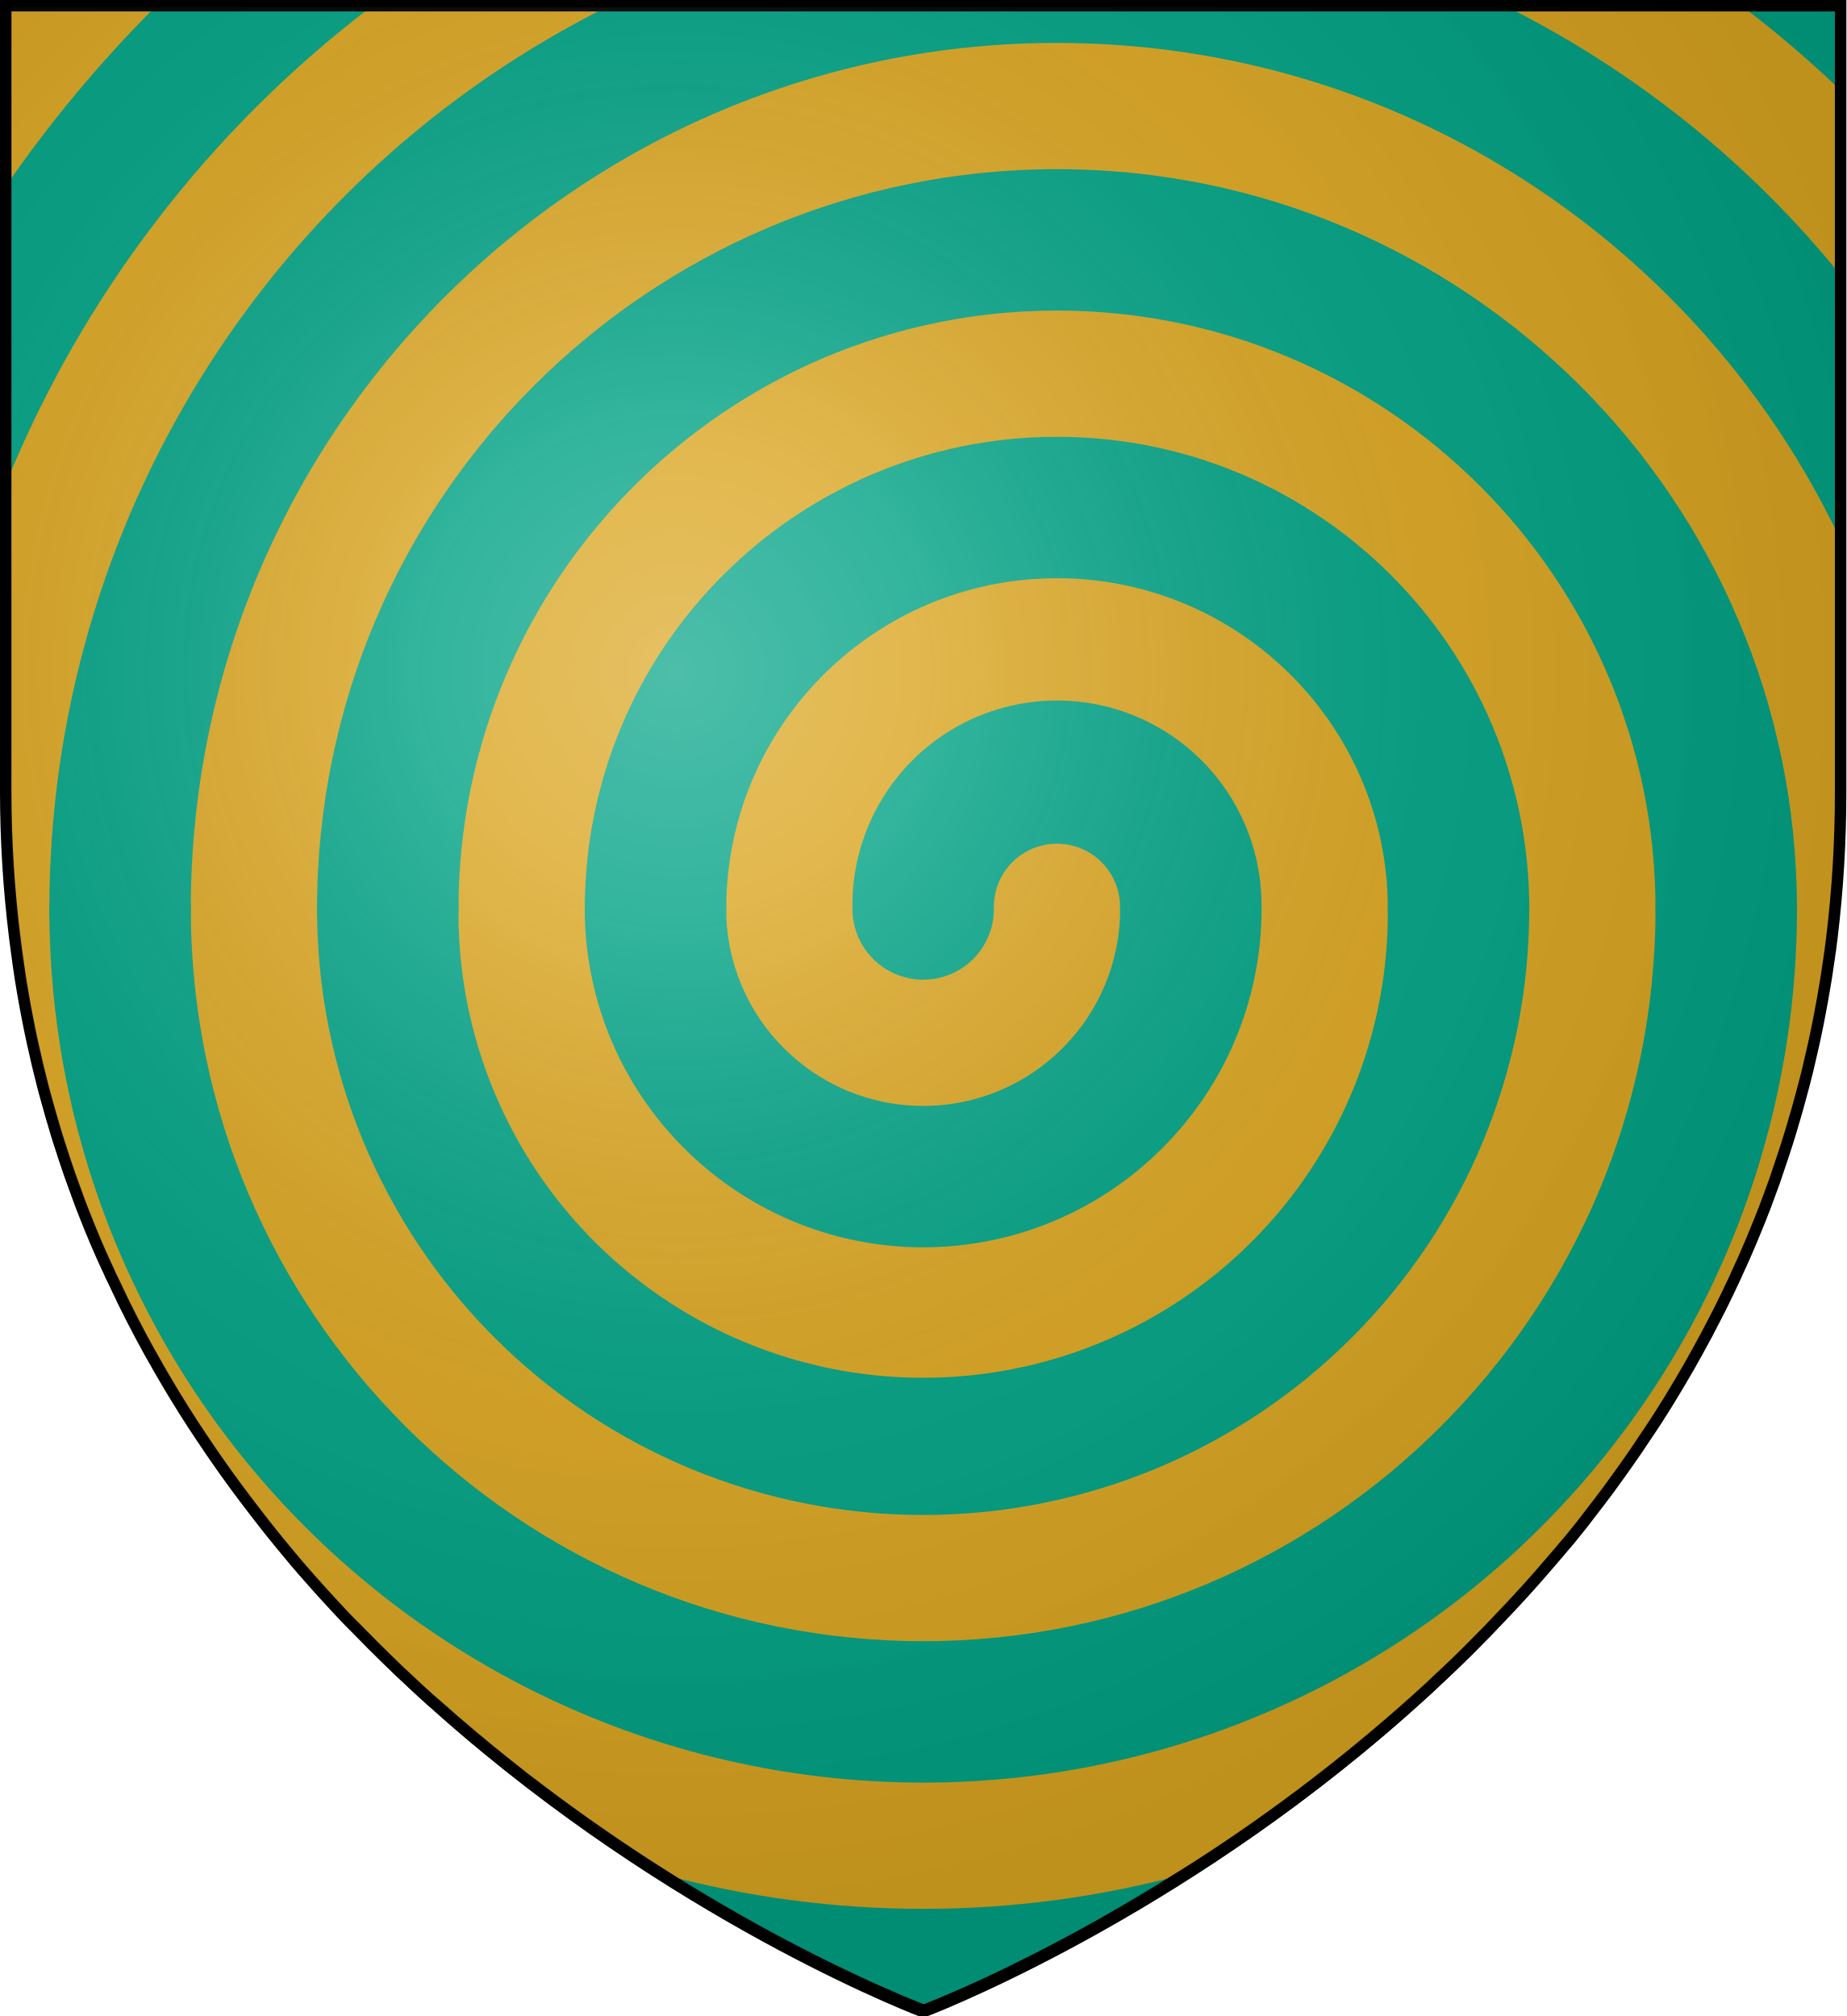
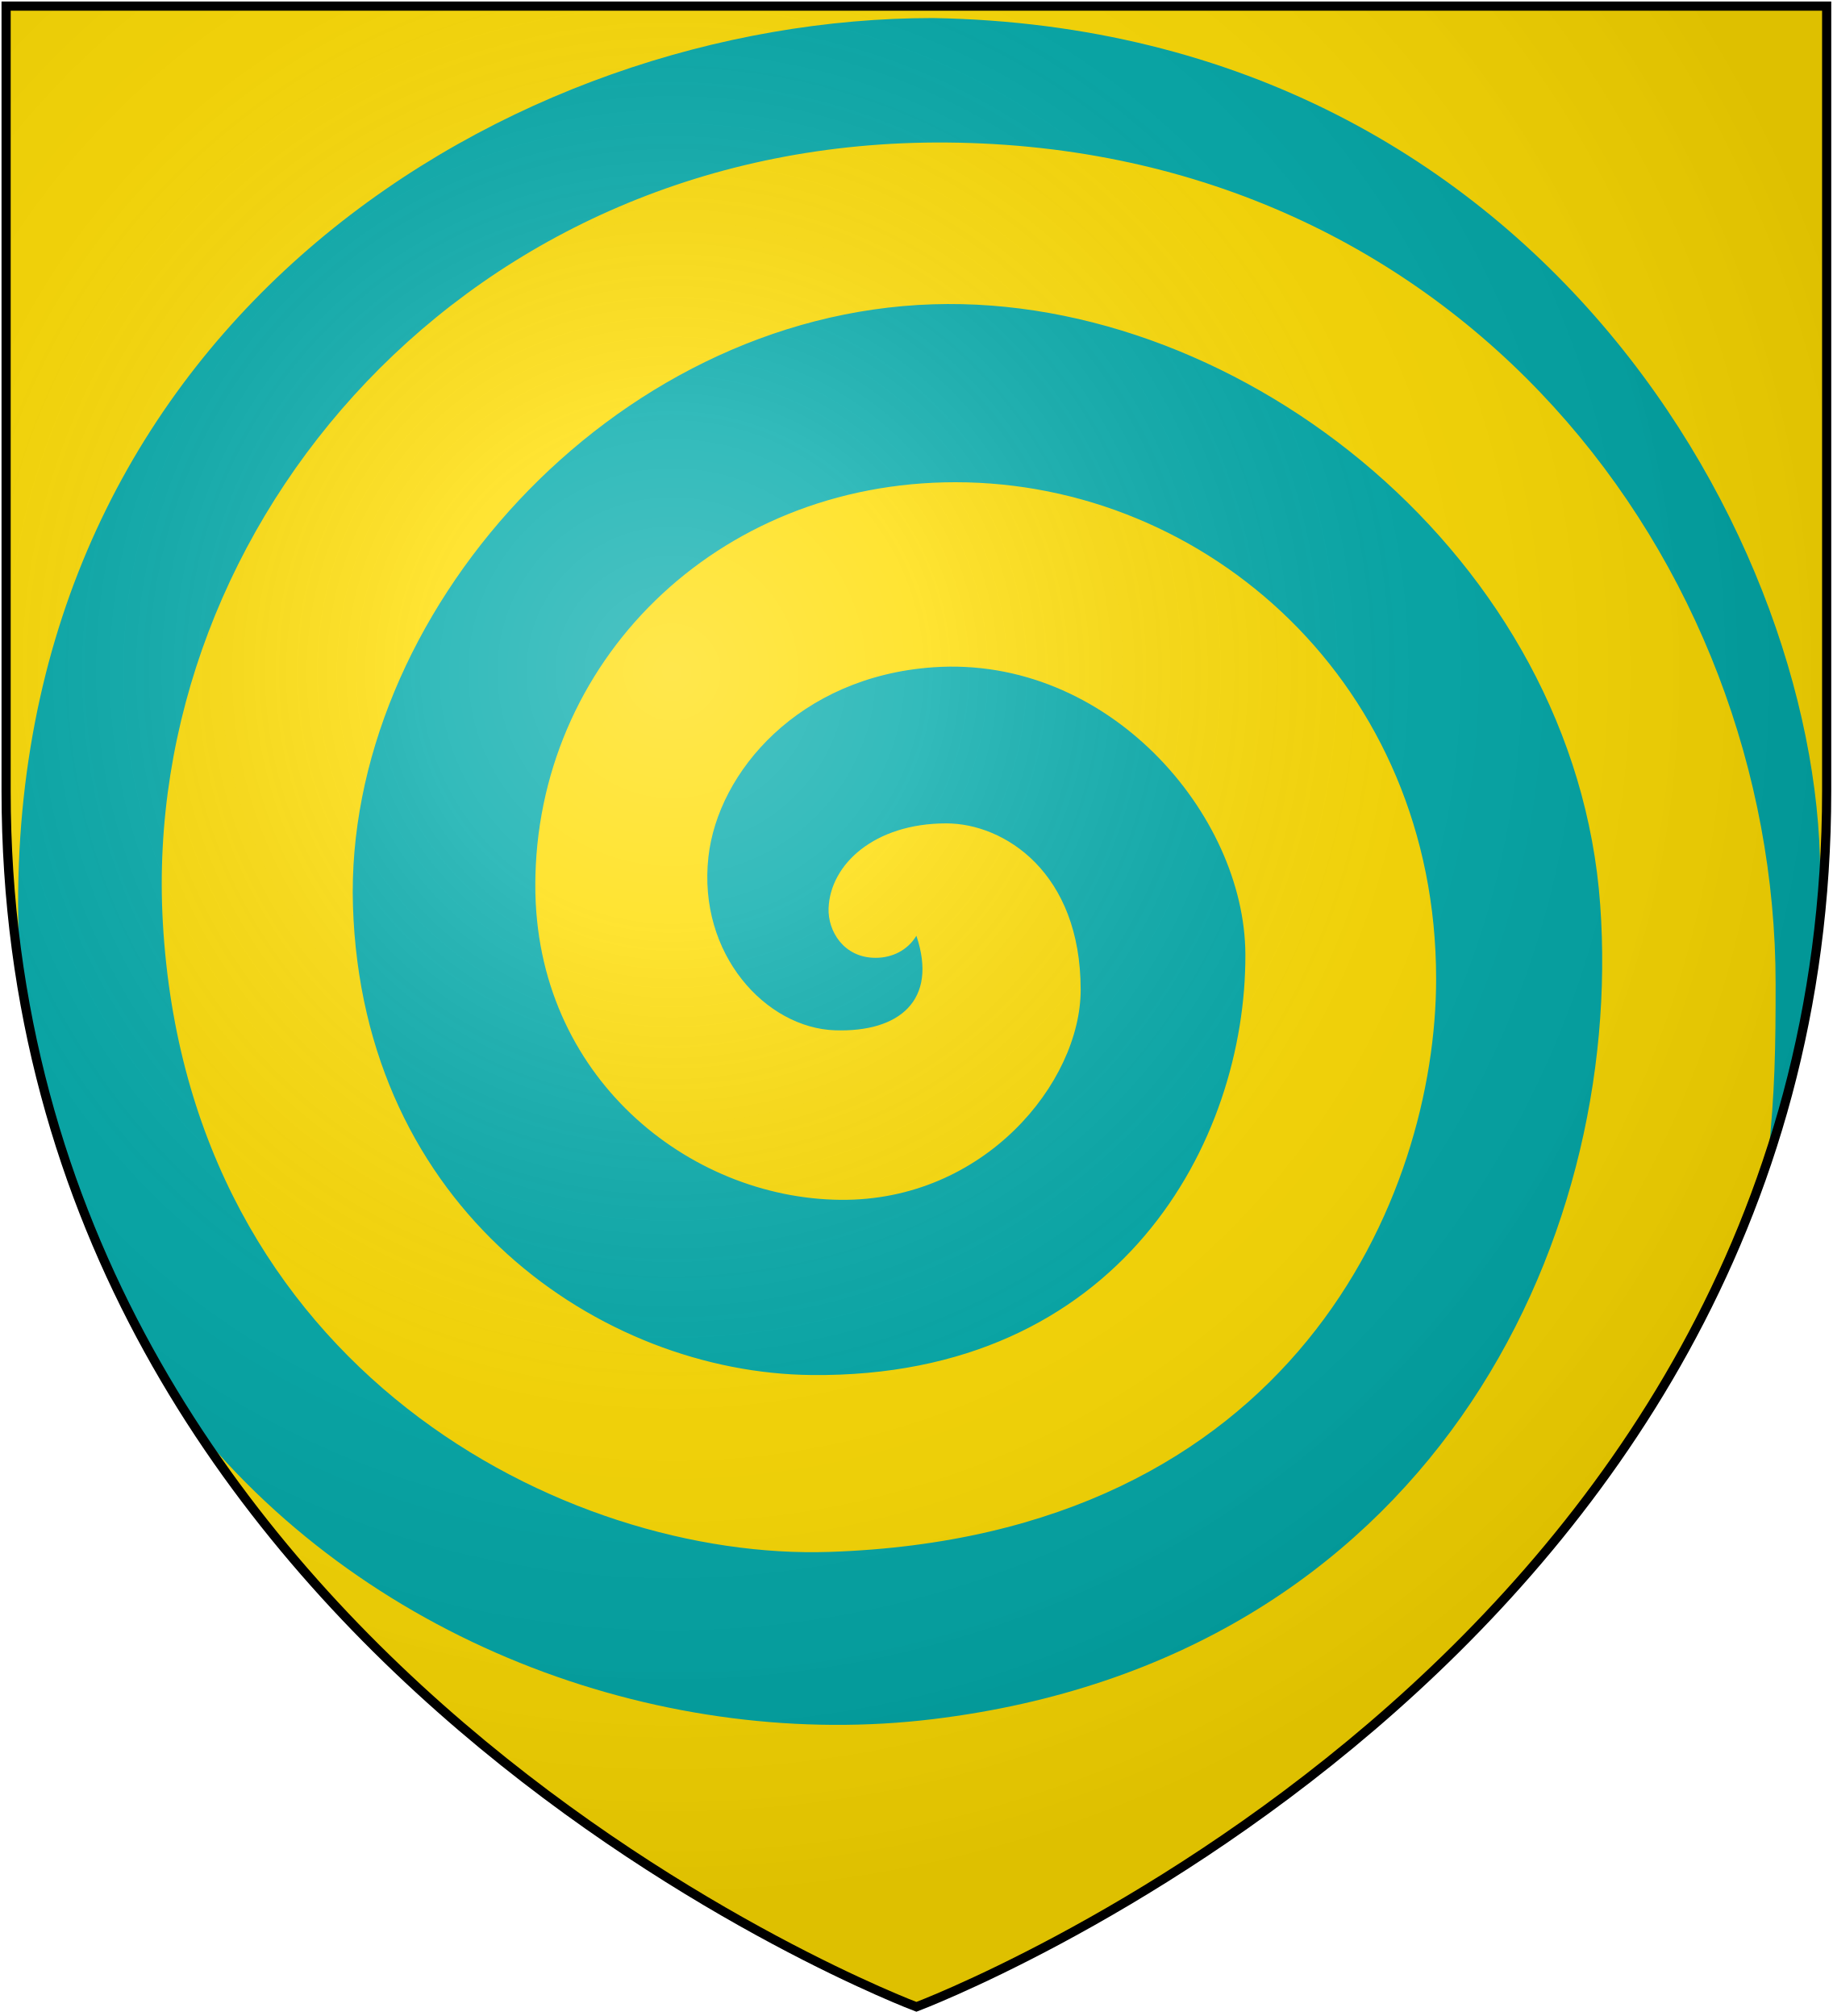
- <svg xmlns="http://www.w3.org/2000/svg" viewBox="0 0 483 527.48" version="1.1" id="svg35646">
-   <defs id="defs35615">
-     <style id="style35613">.cls-1{fill:#daa520;}.cls-2{fill:#00a285;}.cls-3{fill:none;stroke:#000;stroke-width:3px;}</style>
-     <radialGradient id="rg" gradientUnits="userSpaceOnUse" cx="220" cy="220" r="405" gradientTransform="matrix(0.8051007,0,0,0.8030229,-0.0302031,-0.8970259)">
-       <stop style="stop-color:#ffffff;stop-opacity:.3" offset="0" id="stop753" />
-       <stop style="stop-color:#ffffff;stop-opacity:.2" offset=".2" id="stop755" />
-       <stop style="stop-color:#666666;stop-opacity:.1" offset=".6" id="stop757" />
-       <stop style="stop-color:#000000;stop-opacity:.13" offset="1" id="stop759" />
-     </radialGradient>
+ <svg xmlns="http://www.w3.org/2000/svg" xmlns:xlink="http://www.w3.org/1999/xlink" width="600" height="660" id="svg2" version="1.1">
+   <defs id="defs17">
+     <radialGradient xlink:href="#rg" id="radialGradient4153" gradientUnits="userSpaceOnUse" cx="220" cy="220" r="405" />
  </defs>
-   <g id="Layer_2" data-name="Layer 2">
-     <path class="cls-1" d="M927,122.76V328.6a314.37,314.37,0,0,1-2.28,38c-.11.93-.24,1.86-.36,2.79s-.24,1.86-.39,2.79q-.7,5.05-1.61,10c-.07.44-.15.87-.23,1.31-.15.8-.29,1.6-.45,2.39s-.34,1.8-.51,2.69l-.45,2.22-.24,1.16c-.15.71-.3,1.44-.47,2.15q-.8,3.55-1.61,7l-.58,2.32-.52,2q-1.52,5.88-3.27,11.61c-.29,1-.59,1.94-.9,2.92l-.6,1.88c-.19.63-.39,1.25-.6,1.86l-1.1,3.26c-.37,1.09-.68,2-1,3-.47,1.28-.92,2.55-1.39,3.81-.36,1-.73,2-1.11,3l-.19.49c-.43,1.14-.87,2.25-1.32,3.37s-.87,2.16-1.32,3.19a3.35,3.35,0,0,1-.18.42c-.4,1-.8,2-1.25,3s-.75,1.75-1.13,2.62l-.66,1.49c-.47,1.07-.95,2.12-1.44,3.15s-.9,2-1.36,2.93l-1,2.12c-.3.63-.6,1.25-.91,1.88-.63,1.32-1.31,2.64-2,4q-2.53,5-5.19,9.77l-2,3.57-.11.21q-2.13,3.71-4.33,7.33c-.71,1.2-1.46,2.39-2.18,3.54-.1.16-.19.31-.3.46-.55.89-1.12,1.78-1.69,2.66l-.66,1c-.65,1-1.31,2-2,3l-.13.18c-.66,1-1.32,2-2,3l-.45.67q-2.26,3.28-4.54,6.46l-.31.42c-.8,1.07-1.54,2.14-2.31,3.19s-1.66,2.23-2.5,3.32q-2.29,3-4.61,6l-.8,1c-.73.93-1.48,1.85-2.22,2.76L854,526.61l-.57.69L851,530.1q-2.83,3.32-5.72,6.53c-.75.85-1.52,1.69-2.29,2.51l-2.22,2.39q-3,3.19-5.93,6.24-2.76,2.83-5.53,5.59c-.91.91-1.84,1.82-2.76,2.71s-1.85,1.78-2.78,2.67l-2.28,2.11c-.68.65-1.36,1.28-2.05,1.91a448.64,448.64,0,0,1-61.76,47.47c-.86.55-1.73,1.1-2.58,1.6q-6.42,4.07-12.46,7.63l-2.41,1.4-2.36,1.36-2.34,1.35-2.22,1.28c-8.35,4.68-15.91,8.59-22.38,11.76l-1.61.8c-10.63,5.15-18.11,8.22-21,9.35l-.42.18-.61.23-.14.06h-.08l-.23-.1-.21,0-1.07-.42-.55-.23c-.87-.34-2-.8-3.36-1.38l-.47-.18c-1.76-.8-3.88-1.67-6.33-2.77l-1.39-.61a443.16,443.16,0,0,1-39.74-20.6c-.8-.45-1.61-.92-2.36-1.38a473.14,473.14,0,0,1-44.78-30l-2.62-2c-1-.75-2-1.52-2.95-2.29l-2.81-2.21c-6.19-4.92-12.43-10.15-18.64-15.69L558.08,566q-2.3-2.05-4.59-4.2l-1.67-1.57L550,558.54l-2-1.94c-1.12-1.07-2.24-2.16-3.34-3.26-.84-.8-1.69-1.67-2.52-2.51l-.24-.26q-1.25-1.25-2.5-2.51c-.66-.68-1.32-1.36-2-2l-2-2.07-.13-.15-2.1-2.24q-3.36-3.61-6.66-7.36c-.68-.8-1.36-1.55-2-2.35-.57-.65-1.12-1.28-1.66-1.94l-2-2.39q-4.26-5.11-8.39-10.48-1.13-1.45-2.24-2.92c-1.89-2.47-3.73-5-5.57-7.55l-1.68-2.39c-.13-.16-.24-.34-.36-.5-.59-.85-1.19-1.7-1.77-2.55-.95-1.38-1.89-2.77-2.82-4.17q-1.11-1.64-2.18-3.31l-.15-.24-2.22-3.47c-.07-.13-.15-.24-.22-.37-.71-1.14-1.41-2.27-2.1-3.4s-1.49-2.46-2.21-3.7-1.44-2.39-2.13-3.67q-4.6-8-8.77-16.47c-.35-.69-.69-1.38-1-2.08-.22-.44-.44-.89-.65-1.35-.43-.87-.8-1.75-1.25-2.63a27.17,27.17,0,0,1-1.15-2.47l-.23-.48c-.26-.58-.52-1.16-.8-1.75l-.26-.57c-.26-.58-.52-1.18-.8-1.77q-1.44-3.26-2.78-6.58c-.42-1-.8-2-1.23-3.07-.1-.26-.21-.53-.31-.8-.4-1-.8-2-1.16-3s-.68-1.82-1-2.74l-.23-.65c-.18-.45-.34-.91-.5-1.36q-1-2.69-1.89-5.44c-.21-.6-.4-1.21-.6-1.8-.26-.8-.51-1.54-.75-2.31-.14-.42-.26-.8-.39-1.22-.26-.8-.5-1.6-.75-2.39-.31-1-.61-2.06-.92-3.1-.18-.65-.39-1.28-.57-2-.37-1.28-.74-2.58-1.08-3.89-.19-.68-.37-1.35-.55-2-.13-.5-.26-1-.39-1.51-.32-1.22-.63-2.46-.92-3.7-.18-.7-.35-1.4-.52-2.11-.07-.29-.13-.57-.19-.85-.37-1.55-.71-3.11-1.07-4.69-.26-1.16-.5-2.33-.74-3.5-.14-.71-.29-1.43-.43-2.14s-.32-1.6-.47-2.45a2.13,2.13,0,0,0-.1-.47c-.15-.8-.3-1.64-.45-2.48s-.31-1.84-.47-2.77-.3-1.8-.45-2.71q-.87-5.52-1.56-11.17A314.73,314.73,0,0,1,447,328.58V122.76Z" transform="translate(-445.5 -121.26)" id="path35619" />
-   </g>
-   <g id="Layer_4" data-name="Layer 4">
-     <path class="cls-2" d="M687,620.7a260.62,260.62,0,0,0,68.49-9.1c-.13.09-.26.16-.39.24q-6.43,4.06-12.47,7.63l-2.41,1.4-2.36,1.37-2.33,1.34-2.23,1.29c-8.34,4.68-15.9,8.59-22.38,11.76l-1.6.8c-10.64,5.15-18.12,8.22-21,9.35l-.42.17-.61.24-.14,0h-.08l-.23-.09-.21,0-1.07-.42-.54-.23c-.87-.34-2-.8-3.37-1.38l-.46-.18c-1.76-.8-3.89-1.67-6.33-2.77l-1.39-.61a442.25,442.25,0,0,1-39.75-20.6c-.8-.44-1.6-.92-2.35-1.38q-6.62-3.9-13.08-8A260.83,260.83,0,0,0,687,620.7Z" transform="translate(-445.5 -121.26)" id="path35622" />
-     <path class="cls-2" d="M687,587.67A228.46,228.46,0,0,1,458.42,359.09a18.5,18.5,0,0,1,37,0c0,105.64,85.94,191.58,191.58,191.58s191.58-85.94,191.58-191.58a18.5,18.5,0,0,1,37,0A228.46,228.46,0,0,1,687,587.67Z" transform="translate(-445.5 -121.26)" id="path35624" />
-     <path class="cls-2" d="M687,517.65A158.48,158.48,0,0,1,528.44,359.09a18.5,18.5,0,0,1,37,0,121.56,121.56,0,1,0,243.11,0,18.5,18.5,0,0,1,37,0A158.47,158.47,0,0,1,687,517.65Z" transform="translate(-445.5 -121.26)" id="path35626" />
-     <path class="cls-2" d="M687,447.62a88.63,88.63,0,0,1-88.53-88.53,18.5,18.5,0,0,1,37,0,51.53,51.53,0,1,0,103.06,0,18.5,18.5,0,0,1,37,0A88.63,88.63,0,0,1,687,447.62Z" transform="translate(-445.5 -121.26)" id="path35628" />
-     <path class="cls-2" d="M486.43,122.76h56.51A298.12,298.12,0,0,0,447,247.94V170a336.59,336.59,0,0,1,39-46.82Z" transform="translate(-445.5 -121.26)" id="path35630" />
-     <path class="cls-2" d="M927,122.76v22.12a296.88,296.88,0,0,0-25.92-22.12Z" transform="translate(-445.5 -121.26)" id="path35632" />
-     <path class="cls-2" d="M927,193.24v69.31c-36.31-76.8-114.55-130.06-205-130.06-124.94,0-226.59,101.65-226.59,226.6a18.5,18.5,0,0,1-37,0A264.11,264.11,0,0,1,604.88,122.76H839.15A266.19,266.19,0,0,1,927,193.24Z" transform="translate(-445.5 -121.26)" id="path35634" />
-     <path class="cls-2" d="M897.08,377.59a18.5,18.5,0,0,1-18.5-18.5c0-86.33-70.24-156.57-156.57-156.57S565.44,272.76,565.44,359.09a18.5,18.5,0,0,1-37,0,193.57,193.57,0,1,1,387.14,0A18.5,18.5,0,0,1,897.08,377.59Z" transform="translate(-445.5 -121.26)" id="path35636" />
-     <path class="cls-2" d="M827.06,377.59a18.5,18.5,0,0,1-18.5-18.5,86.54,86.54,0,1,0-173.08,0,18.5,18.5,0,0,1-37,0,123.54,123.54,0,1,1,247.08,0A18.5,18.5,0,0,1,827.06,377.59Z" transform="translate(-445.5 -121.26)" id="path35638" />
-     <path class="cls-2" d="M757,377.59a18.5,18.5,0,0,1-18.5-18.5,16.51,16.51,0,1,0-33,0,18.5,18.5,0,0,1-37,0,53.51,53.51,0,1,1,107,0A18.5,18.5,0,0,1,757,377.59Z" transform="translate(-445.5 -121.26)" id="path35640" />
-   </g>
-   <g id="Layer_3" data-name="Layer 3">
-     <path class="cls-3" d="M927,122.76V328.6a313.88,313.88,0,0,1-2.28,38c-.11.93-.24,1.86-.36,2.79,0,.2,0,.4-.08.59-.09.74-.19,1.47-.31,2.2-.46,3.37-1,6.69-1.6,10-.07.44-.15.87-.23,1.31-.16.8-.29,1.6-.45,2.4s-.34,1.79-.51,2.69l-.45,2.22-.24,1.15c-.15.71-.3,1.44-.46,2.15-.54,2.37-1.07,4.71-1.61,7l-.58,2.32-.52,2q-1.53,5.88-3.27,11.61c-.29,1-.59,1.94-.9,2.92l-.6,1.88c-.2.63-.4,1.24-.61,1.86-.37,1.09-.73,2.17-1.1,3.25s-.68,2-1,3c-.47,1.28-.93,2.56-1.39,3.81-.36,1-.73,2-1.11,3l-.19.5c-.43,1.14-.87,2.25-1.32,3.36s-.87,2.17-1.31,3.2c0,.15-.12.28-.18.42-.4,1-.8,2-1.25,3s-.76,1.75-1.13,2.62l-.66,1.49c-.48,1.07-1,2.11-1.44,3.15s-.9,2-1.36,2.93l-1,2.12c-.29.63-.6,1.25-.91,1.87-.63,1.33-1.31,2.64-2,4q-2.52,5-5.19,9.77l-2,3.57-.12.21c-1.42,2.47-2.86,4.92-4.33,7.33-.71,1.2-1.46,2.4-2.18,3.54-.11.16-.2.32-.3.47-.55.89-1.12,1.78-1.69,2.66l-.65,1c-.65,1-1.31,2-2,3l-.13.18c-.65,1-1.31,2-2,3l-.45.67q-2.25,3.29-4.54,6.46l-.31.43c-.8,1.07-1.54,2.14-2.31,3.19s-1.66,2.23-2.5,3.32c-1.52,2-3.06,4-4.61,6l-.81,1q-1.09,1.39-2.22,2.76L854,526.61l-.57.69c-.8.94-1.6,1.87-2.41,2.8q-2.82,3.32-5.72,6.53c-.75.85-1.52,1.69-2.29,2.51s-1.47,1.6-2.22,2.4q-3,3.2-5.93,6.24-2.76,2.82-5.53,5.59c-.92.91-1.84,1.82-2.76,2.71s-1.85,1.78-2.79,2.66l-2.28,2.12c-.68.65-1.36,1.28-2,1.91a449.24,449.24,0,0,1-61.76,47.47c-.73.47-1.46.93-2.18,1.36-.13.09-.26.16-.39.24q-6.43,4.06-12.47,7.63l-2.41,1.4-2.36,1.37-2.33,1.34-2.23,1.29c-8.34,4.68-15.9,8.59-22.38,11.76l-1.6.8c-10.64,5.15-18.12,8.22-21,9.35l-.42.17-.61.24-.14,0h-.08l-.23-.09-.21,0-1.07-.42-.54-.23c-.87-.34-2-.8-3.37-1.38l-.46-.18c-1.76-.8-3.89-1.67-6.33-2.77l-1.39-.61a442.25,442.25,0,0,1-39.75-20.6c-.8-.44-1.6-.92-2.35-1.38q-6.62-3.9-13.08-8-16.3-10.34-31.7-22l-2.63-2c-1-.75-2-1.51-2.94-2.29l-2.81-2.21c-6.19-4.92-12.43-10.15-18.64-15.69L558.08,566q-2.31-2.05-4.59-4.2l-1.67-1.57L550,558.54l-2-1.94c-1.12-1.07-2.23-2.17-3.33-3.27-.85-.79-1.69-1.66-2.52-2.5l-.24-.26c-.84-.83-1.67-1.67-2.5-2.51-.66-.68-1.32-1.36-2-2l-2-2.06-.13-.15-2.1-2.25q-3.36-3.6-6.66-7.36c-.68-.79-1.36-1.54-2.05-2.34-.57-.65-1.12-1.29-1.66-1.94q-1-1.2-2-2.4-4.28-5.1-8.39-10.48c-.76-1-1.5-1.93-2.24-2.92-1.89-2.47-3.73-5-5.57-7.55-.55-.8-1.12-1.59-1.68-2.39-.13-.16-.24-.34-.36-.5-.59-.86-1.19-1.7-1.77-2.56-.94-1.38-1.89-2.77-2.81-4.17-.74-1.09-1.47-2.2-2.19-3.31a1,1,0,0,0-.15-.24l-2.22-3.48-.22-.36c-.7-1.14-1.41-2.27-2.1-3.4s-1.49-2.46-2.21-3.71-1.43-2.39-2.13-3.67q-4.61-8-8.77-16.46c-.35-.69-.69-1.38-1-2.09-.22-.44-.44-.88-.65-1.35-.43-.87-.8-1.74-1.25-2.63a25.91,25.91,0,0,1-1.15-2.47l-.23-.48c-.27-.58-.53-1.16-.81-1.75l-.26-.57c-.27-.59-.52-1.19-.8-1.78q-1.44-3.25-2.79-6.57c-.42-1-.8-2-1.23-3.08-.1-.25-.21-.52-.31-.79-.4-1-.8-2-1.16-3s-.69-1.82-1-2.74l-.24-.65c-.17-.44-.33-.91-.49-1.35q-1-2.7-1.9-5.44c-.21-.6-.4-1.2-.6-1.8-.26-.8-.51-1.54-.75-2.32-.14-.41-.27-.8-.4-1.22-.25-.8-.49-1.59-.75-2.39-.31-1-.61-2.06-.92-3.11-.19-.64-.39-1.28-.57-1.95-.37-1.29-.74-2.58-1.09-3.89-.19-.68-.37-1.35-.55-2-.13-.5-.27-1-.4-1.51-.32-1.22-.62-2.45-.92-3.7-.18-.7-.34-1.4-.52-2.11-.07-.28-.13-.56-.19-.85-.37-1.55-.72-3.11-1.07-4.69-.26-1.16-.5-2.33-.74-3.5-.13-.71-.29-1.43-.42-2.14s-.32-1.59-.48-2.45a1.86,1.86,0,0,0-.09-.47c-.16-.8-.3-1.64-.45-2.48s-.32-1.84-.48-2.77-.29-1.8-.45-2.71q-.57-3.7-1.07-7.47c-.17-1.23-.33-2.47-.48-3.71A312.7,312.7,0,0,1,447,328.58V122.76Z" transform="translate(-445.5 -121.26)" id="path35643" />
-   </g>
-   <path id="shine" d="M 1.58,0.709 V 207.086 C 1.58,436.75 241.5,526.689 241.5,526.689 c 0,0 239.92,-89.939 239.92,-319.603 V 0.709 Z" style="fill:url(#rg);stroke:#000000;stroke-width:2.412" />
+   <radialGradient id="rg" gradientUnits="userSpaceOnUse" cx="220" cy="220" r="405">
+     <stop style="stop-color:#fff;stop-opacity:.3" offset="0" id="stop5" />
+     <stop style="stop-color:#fff;stop-opacity:.2" offset=".2" id="stop7" />
+     <stop style="stop-color:#666;stop-opacity:.1" offset=".6" id="stop9" />
+     <stop style="stop-color:#000;stop-opacity:.13" offset="1" id="stop11" />
+   </radialGradient>
+   <path style="fill:#ffdd00;fill-opacity:1;stroke:none;stroke-width:3" id="path7212" d="m 2,2 0,257 c 0,286 298,398 298,398 0,0 298,-112 298,-398 L 598,2 Z" />
+   <path style="fill:none;fill-opacity:1;stroke:none;stroke-width:3" id="path7200" d="m 2,2 0,257 c 0,286 298,398 298,398 0,0 298,-112 298,-398 L 598,2 Z" />
+   <g transform="matrix(-0.809017,-0.5877853,0.5877853,-0.809017,290.0263,618.7779)" id="g4534" />
+   <path style="fill:#00aaaa;fill-opacity:1;fill-rule:evenodd;stroke:none;stroke-width:1.176px;stroke-linecap:round;stroke-linejoin:round;stroke-opacity:1" d="M 305.445 5.906 C 167.113 5.906 5.716 104.516 5.924 296.178 C 5.933 304.803 6.283 313.227 6.949 321.455 C 15.946 377.095 36.52 424.973 62.826 465.695 C 122.424 539.664 219.176 573.313 305.445 562.811 C 467.404 543.093 531.856 407.376 523.859 296.178 C 515.713 182.888 406.848 96.386 305.445 99.619 C 199.903 102.984 112.598 201.899 115.549 296.59 C 118.649 396.081 196.742 449.493 265.75 450.16 C 366.715 451.137 407.984 373.647 407.699 312.336 C 407.487 266.676 362.844 214.438 305.445 218.461 C 261.648 221.531 235.009 252.645 231.914 280.562 C 228.38 312.442 250.79 336.562 273.385 337.301 C 294.343 337.986 307.134 327.533 300 306.354 C 297.133 311.095 292.096 313.574 286.658 313.574 C 276.155 313.574 270.977 304.744 271.252 297.344 C 271.786 282.968 286.26 269.559 309.766 269.559 C 328.783 269.559 353.781 285.592 353.781 324.027 C 353.781 354.364 322.172 393.281 275.104 392.803 C 225.434 392.298 175.244 352.473 175.244 289.916 C 175.244 217.215 234.053 157.871 312.793 157.871 C 395.082 157.871 470.146 224.003 470.146 320.451 C 470.146 391.151 423.842 503.015 271.527 508.066 C 185.391 510.923 61.593 448.521 53.309 302.02 C 45.929 171.53 153.166 45.38 309.973 46.662 C 477.885 48.035 581.288 184.065 581.285 322.102 C 581.285 342.677 581.084 357.502 578.822 378.926 C 579.007 378.541 579.186 378.146 579.367 377.756 C 586.16 357.056 591.337 335.077 594.488 311.77 C 594.975 306.46 595.342 301.232 595.615 296.178 C 601.493 187.562 508.848 9.423 305.445 5.906 z " id="path4261" />
+   <path id="path4147" d="m 2,2 0,257 c 0,286 298,398 298,398 0,0 298,-112 298,-398 L 598,2 Z" style="fill:url(#radialGradient4153);stroke:#000000;stroke-width:3" />
</svg>
